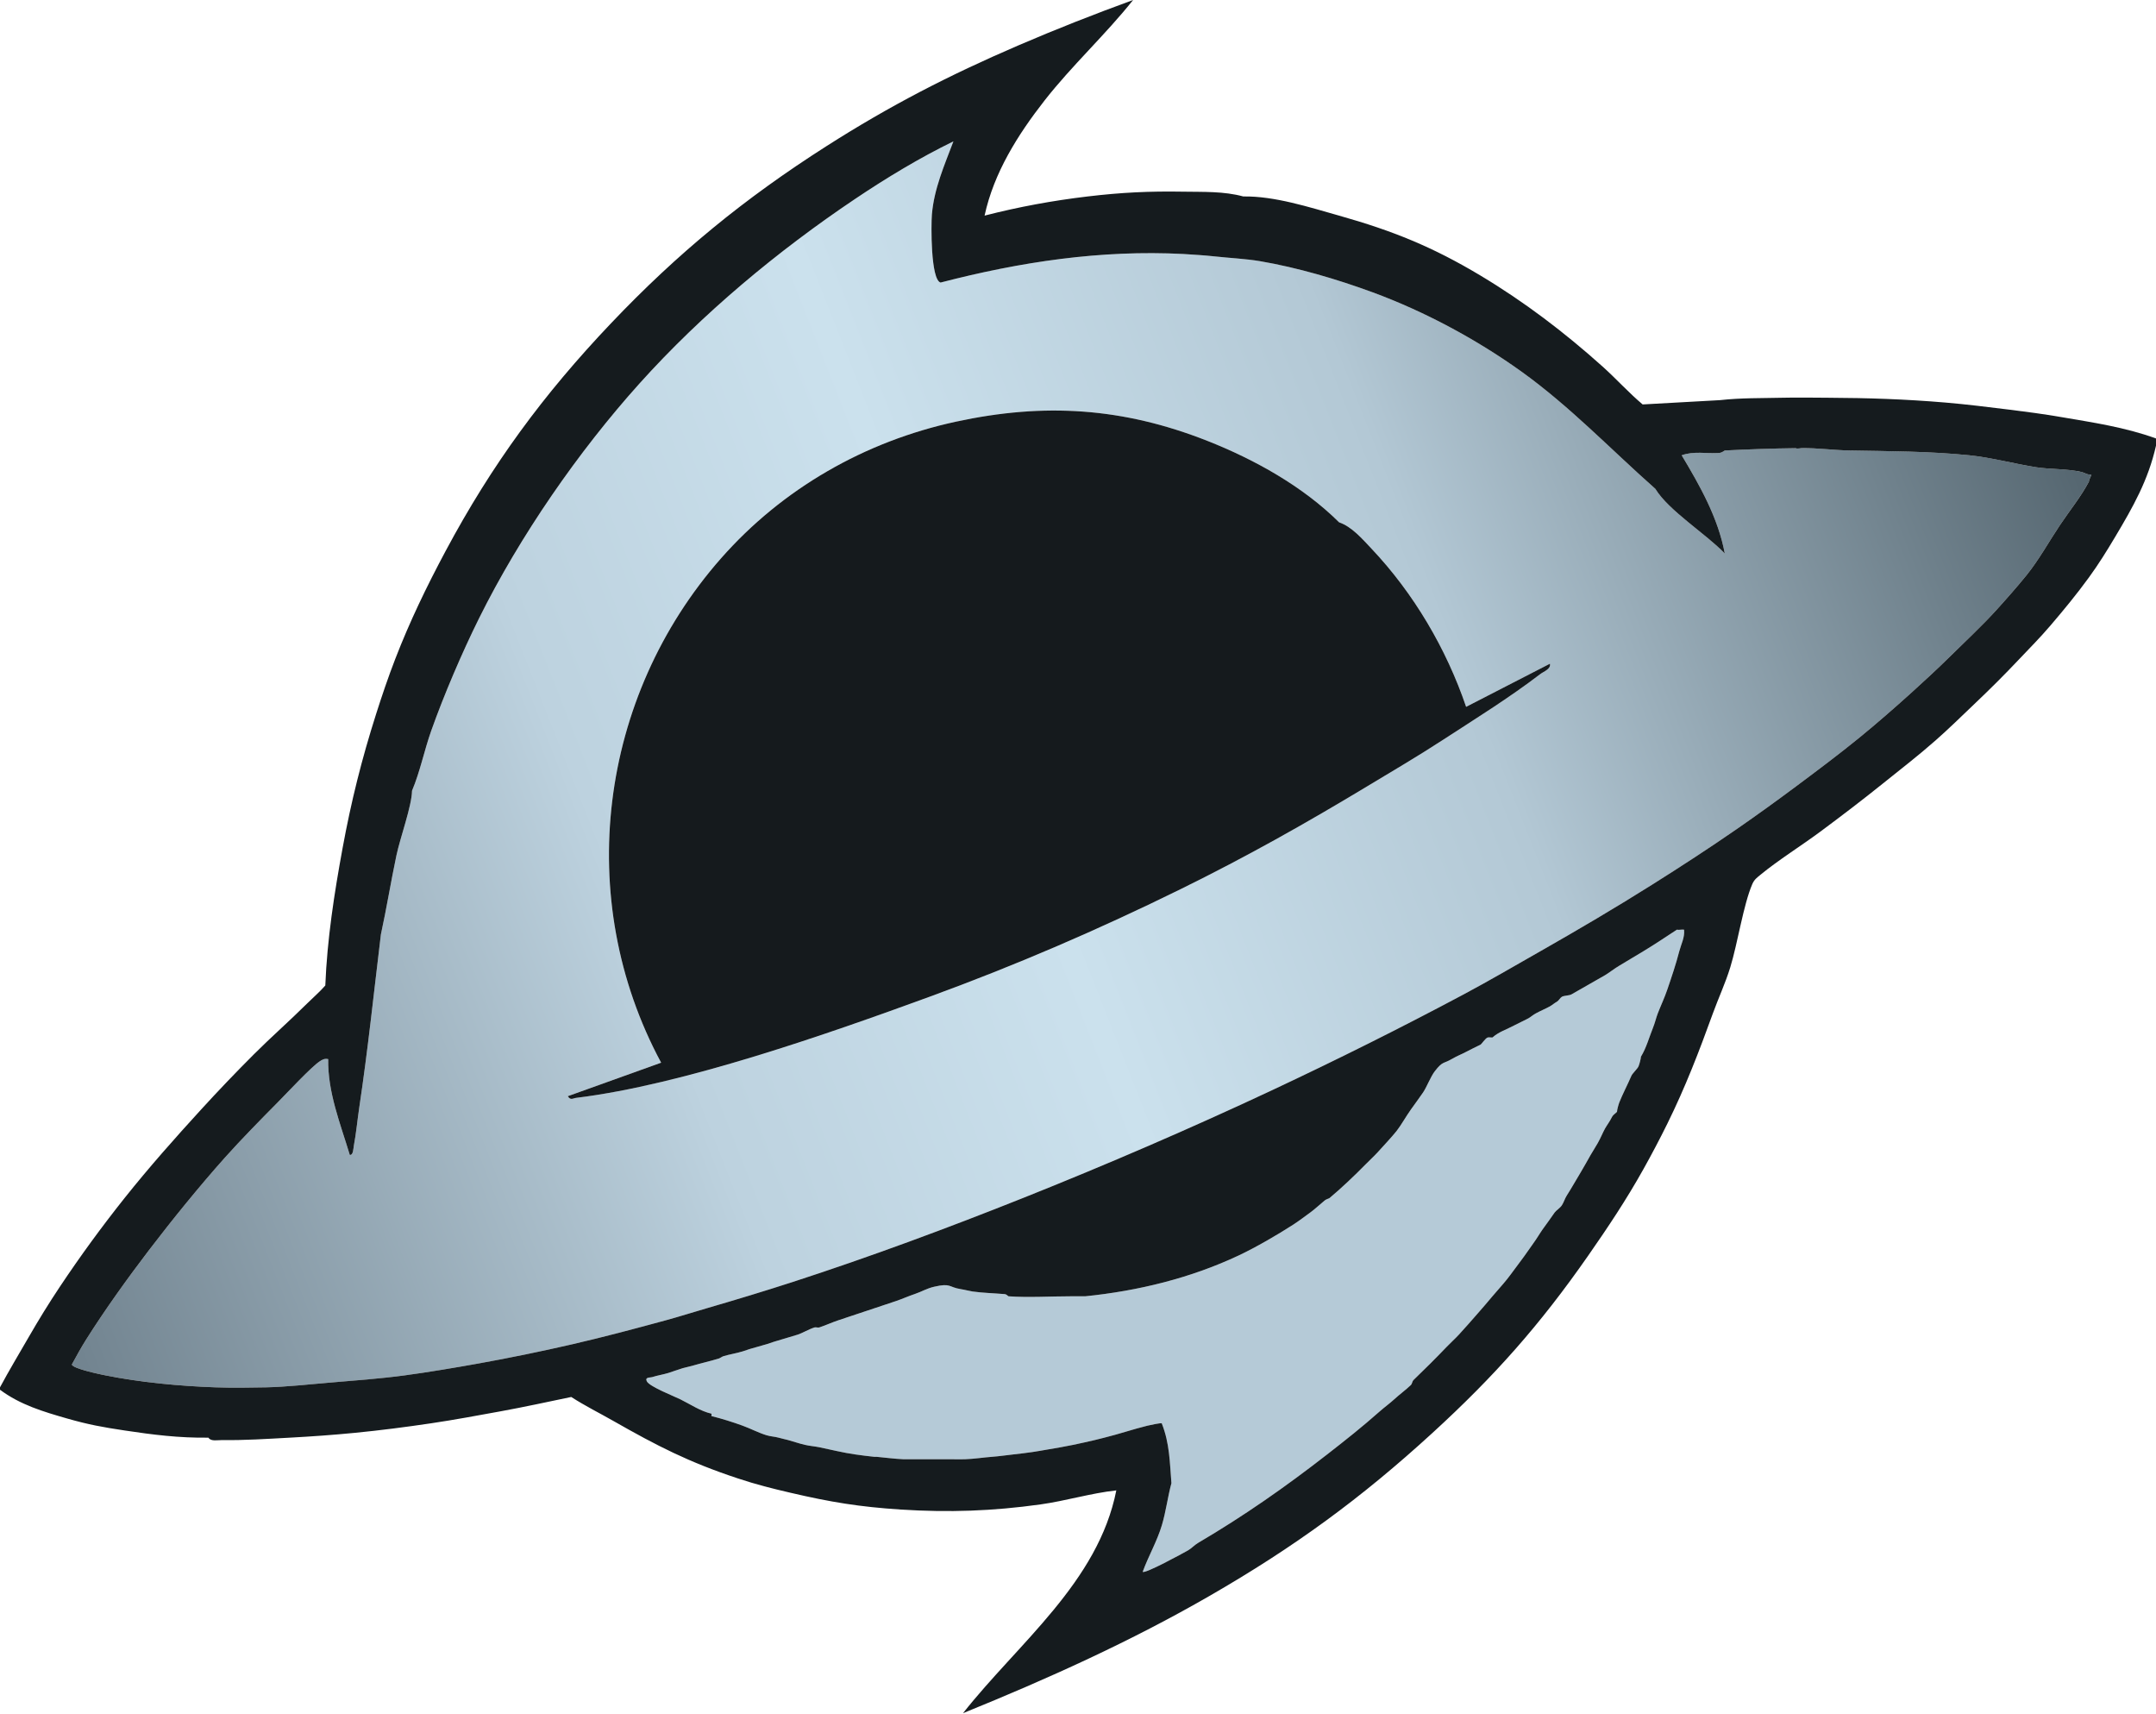
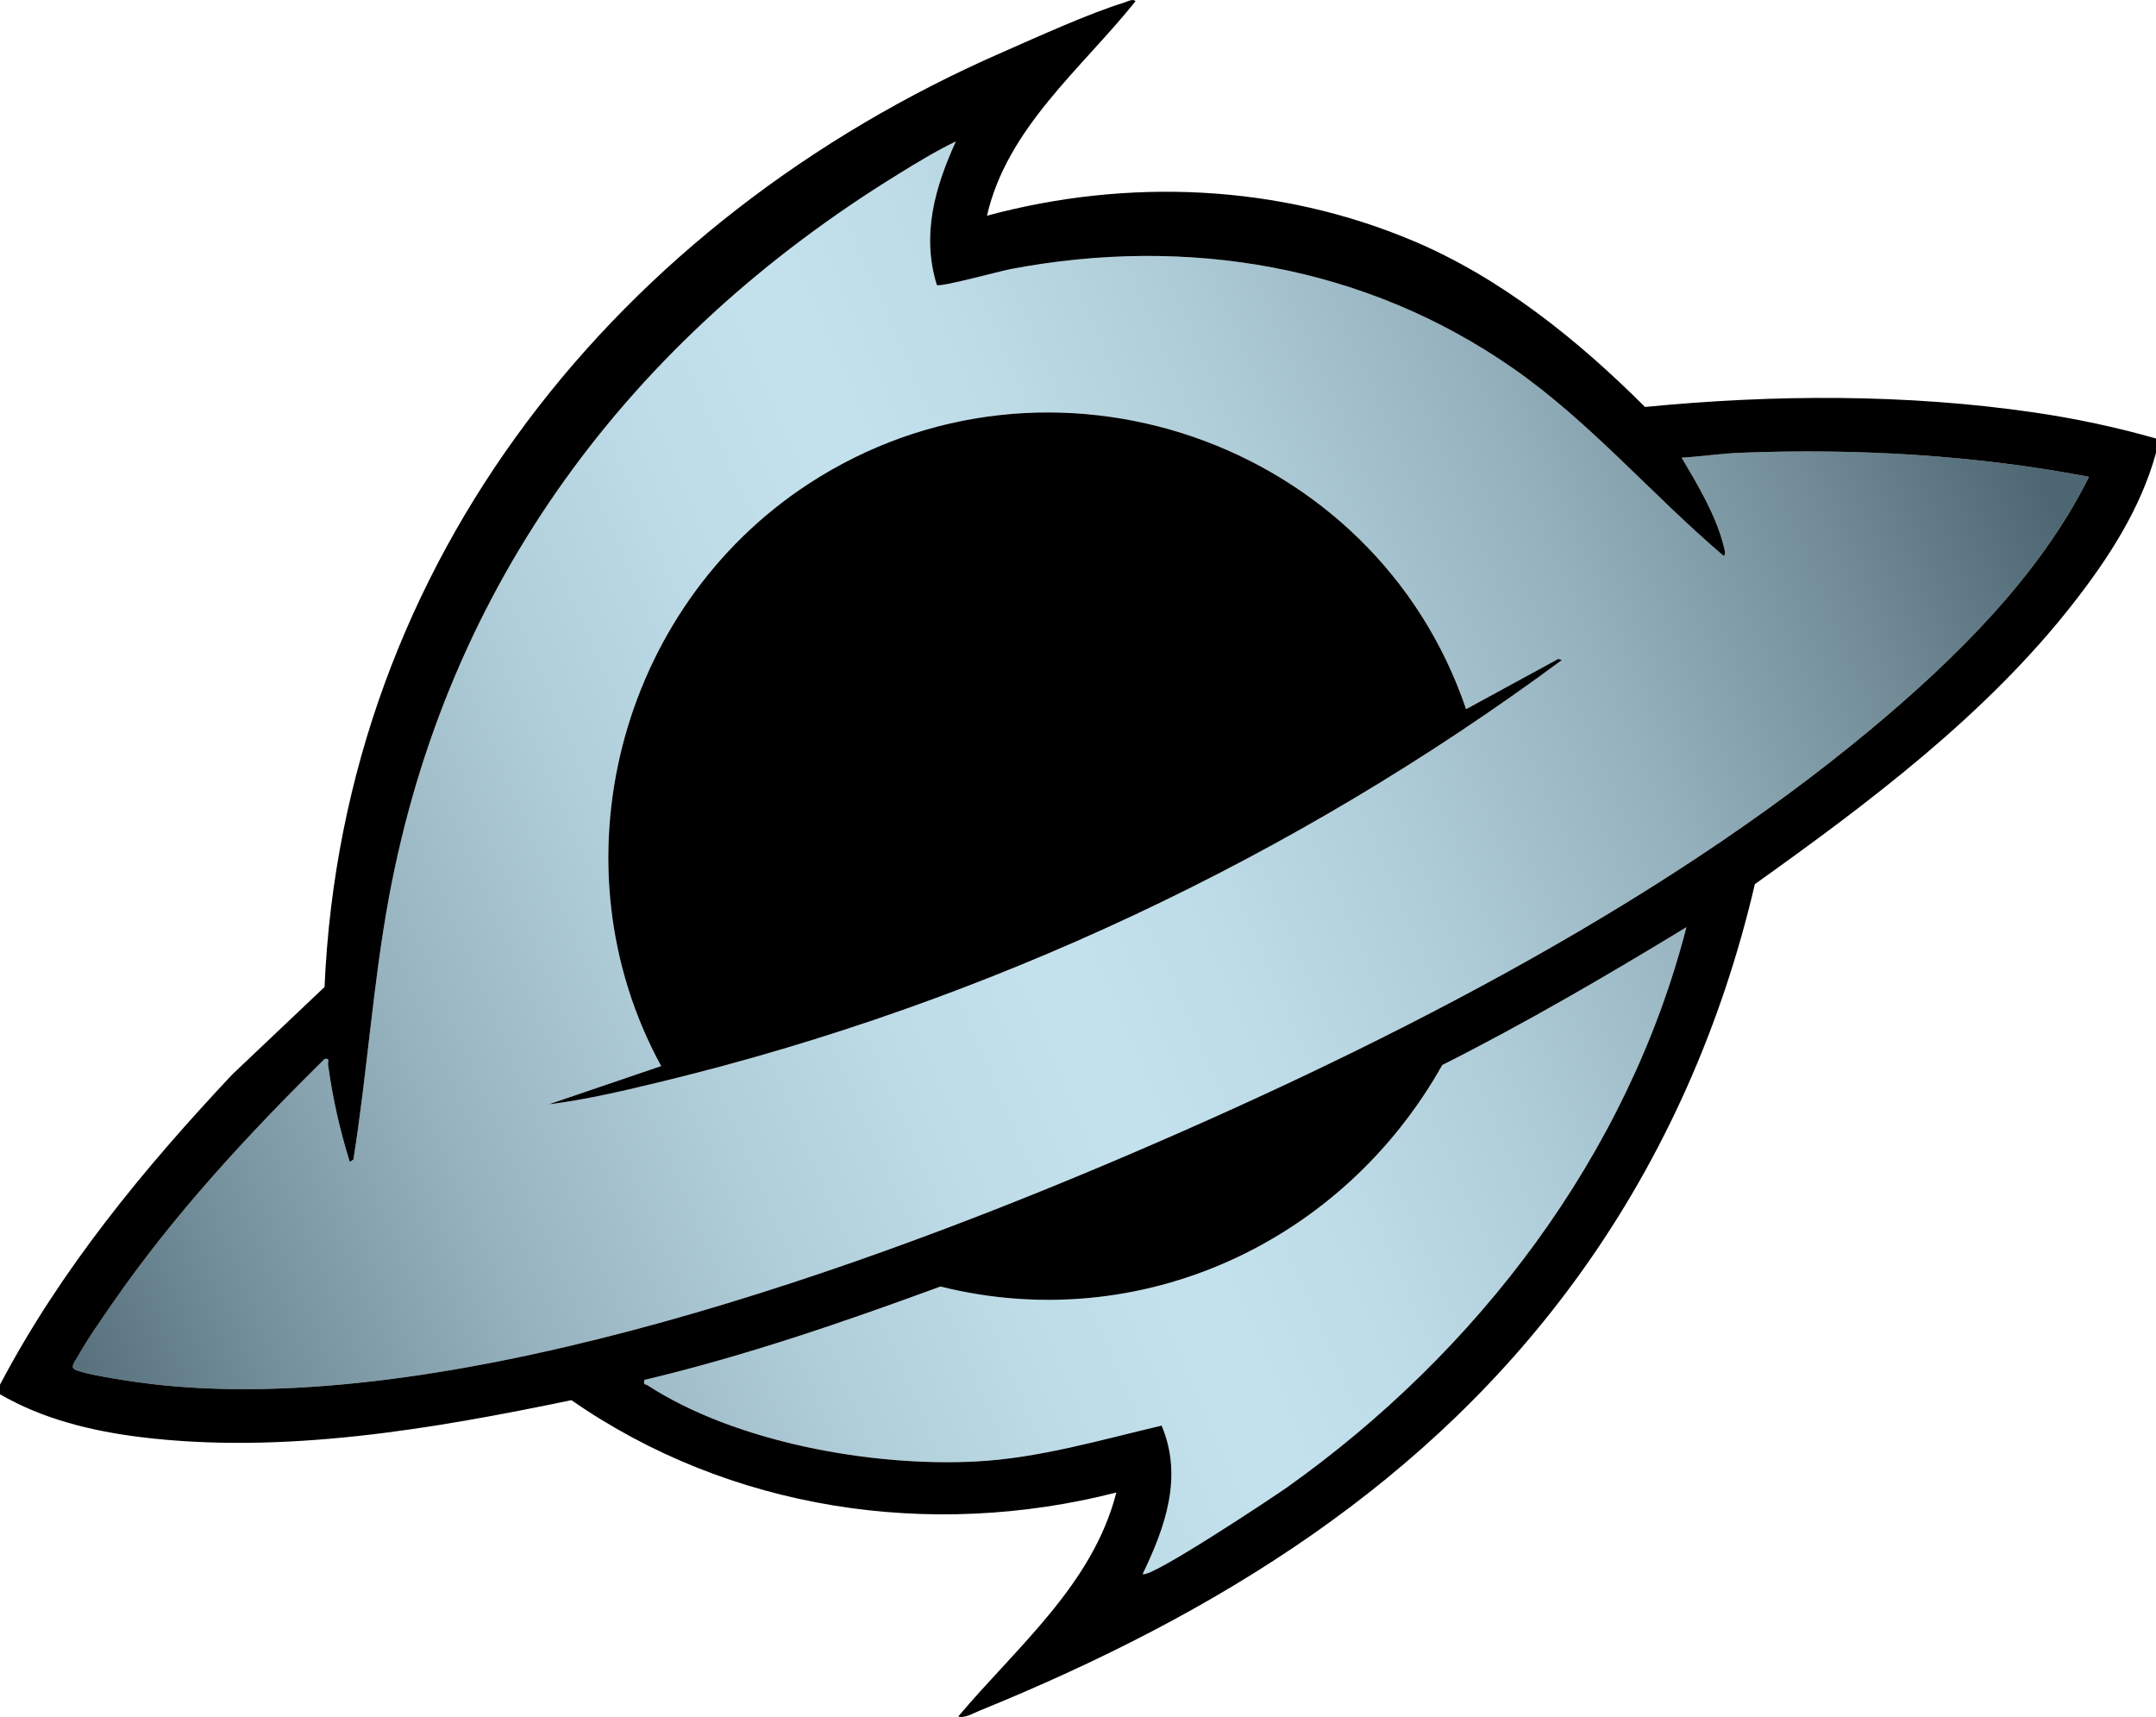
- <svg xmlns="http://www.w3.org/2000/svg" id="Layer_1" width="216" height="171.595" viewBox="0 0 216 171.595">
+ <svg xmlns="http://www.w3.org/2000/svg" id="Layer_1" width="216" height="172.018" viewBox="0 0 216 172.018">
  <defs>
-     <style>.cls-1{fill:#151a1d;}.cls-2{fill:#b5cad7;}.cls-3{fill:#151b1e;}.cls-4{fill:url(#linear-gradient);}</style>
-     <linearGradient id="linear-gradient" x1="1289.192" y1="-1487.67" x2="442.369" y2="-1820.822" gradientTransform="translate(-109.3422 -329.7199) scale(.24 -.24)" gradientUnits="userSpaceOnUse">
-       <stop offset="0" stop-color="#566771" />
-       <stop offset=".296" stop-color="#b3c8d5" />
-       <stop offset=".509" stop-color="#cbe1ed" />
-       <stop offset=".691" stop-color="#bdd2df" />
-       <stop offset="1" stop-color="#728490" />
+     <style>.cls-1{fill:url(#linear-gradient);}</style>
+     <linearGradient id="linear-gradient" x1="-1.44" y1="131.679" x2="210.326" y2="40.914" gradientUnits="userSpaceOnUse">
+       <stop offset="0" stop-color="#4d6772" />
+       <stop offset=".108" stop-color="#74909c" />
+       <stop offset=".217" stop-color="#96b3bf" />
+       <stop offset=".321" stop-color="#afcdd9" />
+       <stop offset=".414" stop-color="#bddce8" />
+       <stop offset=".488" stop-color="#c3e2ee" />
+       <stop offset=".559" stop-color="#bddce8" />
+       <stop offset=".652" stop-color="#aeccd7" />
+       <stop offset=".757" stop-color="#94b1bd" />
+       <stop offset=".87" stop-color="#718c97" />
+       <stop offset=".966" stop-color="#4d6772" />
    </linearGradient>
  </defs>
-   <path class="cls-4" d="M85.68,19.918c3.135-2.104,6.445-4.106,9.839-5.759-.901,2.389-1.94,4.735-2.155,7.323-.086,1.04-.132,6.522.867,6.816,7.975-2.068,16.049-3.289,24.329-2.86,1.057.07,2.066.124,3.12.24,1.456.16,3.148.24,4.56.48,3.747.638,7.716,1.808,11.28,3.12,5.191,1.911,10.387,4.699,14.88,7.92,4.863,3.486,8.975,7.81,13.44,11.76,1.337,2.195,5.119,4.545,6.958,6.48-.658-3.555-2.479-6.775-4.317-9.837,1.206-.443,2.489-.153,3.738-.233.309-.02.549-.248.581-.25,2.485-.122,5.256-.222,7.68-.24,1.673-.012,3.183.211,4.8.24,3.984.072,8.031.079,12,.48,2.223.225,4.559.864,6.72,1.2,1.411.22,3.052.134,4.56.48.289.066.596.314.962.243.048.044-.245.486-.242.717-.817,1.537-1.921,2.888-2.88,4.32-1.1,1.643-2.116,3.495-3.36,5.04-.937,1.164-2.188,2.577-3.12,3.6-1.324,1.454-3.125,3.147-4.56,4.56-1.24,1.221-2.548,2.433-3.84,3.6-1.69,1.527-3.516,3.122-5.28,4.56-2.01,1.638-4.16,3.247-6.24,4.8-1.963,1.466-3.986,2.925-6,4.32-2.741,1.898-5.579,3.743-8.4,5.52-3.689,2.325-7.489,4.564-11.28,6.72-2.535,1.442-5.111,2.95-7.68,4.32-6.257,3.337-12.78,6.589-19.2,9.6-8.146,3.821-16.601,7.467-24.96,10.8-7.534,3.004-15.325,5.897-23.04,8.4-2.836.92-5.777,1.808-8.64,2.64-1.349.392-2.734.833-4.08,1.2-3.059.834-6.277,1.69-9.36,2.4-3.049.702-6.283,1.369-9.36,1.92-2.431.435-4.998.871-7.44,1.2-2.436.328-4.987.515-7.44.72-2.044.171-4.457.439-6.48.48-1.664.034-3.377.056-5.04,0-3.552-.12-7.522-.495-11.04-1.2-.56-.112-3.273-.676-3.362-1.085.458-.844.932-1.705,1.442-2.515,1.84-2.92,4.141-6.13,6.24-8.88,2.372-3.107,5.119-6.496,7.68-9.36,1.589-1.777,3.587-3.812,5.28-5.52.888-.896,3.363-3.557,4.189-4.091.294-.191.477-.297.85-.227-.054,3.336,1.22,6.461,2.164,9.597.357.044.355-.645.405-.909.24-1.27.359-2.607.552-3.889.861-5.735,1.461-11.522,2.16-17.28.572-2.627,1-5.29,1.557-7.923.373-1.767,1.536-4.93,1.563-6.477.815-1.934,1.221-4.028,1.92-6,1.28-3.609,3.096-7.848,4.8-11.28,4.08-8.218,9.95-16.707,16.08-23.52,6.279-6.979,13.805-13.248,21.6-18.48h-0ZM95.76,42.238c-9.106,1.972-17.361,6.69-23.52,13.68-12.235,13.886-14.839,34.105-6.006,50.522l-9.353,3.357c.289.45.494.208.86.164,10.652-1.301,25.179-6.395,35.379-10.122,8.651-3.161,16.942-6.735,25.2-10.8,6.619-3.259,12.455-6.544,18.72-10.32,2.509-1.512,4.975-2.957,7.44-4.56,3.299-2.145,6.683-4.235,9.814-6.628.382-.292,1.093-.51.985-1.051l-8.395,4.319c-1.98-5.819-5.253-11.374-9.48-15.843-.916-.968-1.967-2.202-3.243-2.637-3.634-3.602-8.453-6.288-13.2-8.16-8.451-3.333-16.322-3.842-25.2-1.92h0Z" />
-   <path class="cls-2" d="M168,93.118c-1.105.724-2.229,1.479-3.36,2.16-.398.24-.802.481-1.2.72-.397.238-.803.486-1.2.72-.519.306-1.041.727-1.44.96-.528.309-1.161.66-1.68.96-.532.307-1.162.665-1.68.96-.226.129-.73.11-.96.24-.165.093-.319.389-.48.48-.278.157-.508.361-.72.48-.412.231-.928.436-1.44.72-.28.156-.513.366-.72.48-.418.23-.944.454-1.44.72-.718.385-1.555.649-2.16,1.2-.152.006-.375-.035-.48,0-.231.077-.603.662-.72.72-.5.246-.944.456-1.44.72-.479.255-.879.392-1.44.72-.84.492-.896.191-1.68,1.2-.444.571-.823,1.614-1.2,2.16-.386.559-.803,1.127-1.2,1.68-.459.639-1.022,1.634-1.44,2.16-.457.576-1.381,1.567-1.92,2.16-.321.353-.824.816-1.2,1.2-1.058,1.081-2.441,2.395-3.6,3.36-.072.06-.306.099-.48.24-.479.387-.944.839-1.44,1.2-.528.384-1.146.854-1.68,1.2-1.601,1.038-3.803,2.312-5.52,3.12-4.808,2.262-10.072,3.545-15.36,4.08-.157.016-.322-.015-.48,0h-.96c-2.008,0-4.273.143-6.24,0-.042-.003-.188-.202-.385-.218-1.006-.085-2.248-.122-3.215-.262-.311-.045-.765-.172-1.2-.24-1.218-.191-.95-.628-2.64-.24-.769.177-1.263.5-1.92.72-.668.224-1.315.516-1.92.72-.479.162-.961.317-1.44.48-.477.162-.962.32-1.44.48-.479.161-.962.32-1.44.48-.479.16-.962.322-1.44.48-.653.215-1.274.509-1.92.72-.129.042-.351-.042-.48,0-.629.204-1.193.563-1.68.72-.784.253-1.607.469-2.4.72-.242.077-.481.165-.72.24-.545.171-1.123.307-1.68.48-.243.075-.481.166-.72.24-.625.193-1.294.29-1.92.48-.161.049-.319.191-.48.24-.867.262-1.769.463-2.64.72-.315.093-.644.147-.96.24-.476.14-.956.332-1.44.48-.531.163-1.098.244-1.629.417-.187.061-.749-.019-.529.42.267.532,2.725,1.492,3.358,1.803,1.013.498,1.989,1.177,3.12,1.44.028.068-.029.172,0,.24,1.034.255,2.122.598,3.12.96.793.288,1.582.709,2.4.96.406.125.841.137,1.2.24.327.094.638.154.96.24.57.151,1.045.334,1.68.48.506.116.979.147,1.44.24,1.22.247,2.348.545,3.6.72.648.091,1.265.175,1.92.24.079.008.161-.007.24,0,.91.082,1.701.198,2.64.24.319.014.641-.01.96,0,.558.018,1.121-.005,1.68,0,.559.005,1.121.006,1.68,0,.638-.007,1.283.023,1.92,0,.909-.033,1.816-.179,2.64-.24.75-.056,1.473-.163,2.16-.24.663-.074,1.296-.149,1.92-.24.502-.073.953-.158,1.44-.24.94-.158,1.702-.287,2.64-.48.741-.152,1.429-.311,2.16-.48.334-.077.638-.161.96-.24,1.463-.358,2.885-.849,4.32-1.2.246-.06,1.346-.295,1.431-.235.803,2.029.798,3.906.969,5.995-.378,1.393-.541,2.813-.956,4.204-.487,1.631-1.347,3.088-1.923,4.675.233.219,4.005-1.843,4.559-2.159.309-.176.654-.54.96-.72,4.628-2.723,8.754-5.607,12.96-8.88,1.9-1.478,3.457-2.711,5.28-4.32.464-.41.981-.78,1.44-1.2.533-.488,1.157-.943,1.68-1.44.1-.095.14-.384.24-.48,1.158-1.114,2.249-2.198,3.36-3.36.383-.401.783-.749,1.2-1.2.666-.72,1.276-1.426,1.92-2.16.494-.563.96-1.105,1.44-1.68.472-.565.978-1.1,1.44-1.68.503-.632.953-1.283,1.44-1.92.425-.557.793-1.122,1.2-1.68.391-.536.639-.984.96-1.44.382-.542.81-1.101,1.2-1.68.123-.183.527-.427.72-.72.19-.288.293-.668.48-.96.51-.797.953-1.598,1.44-2.4.346-.57.64-1.129.96-1.68.235-.404.482-.779.72-1.2.297-.526.482-1.01.72-1.44.204-.368.436-.632.72-1.2.081-.163.348-.328.48-.48.001-.199.157-.749.24-.96.285-.728.843-1.805,1.2-2.64.108-.251.621-.712.72-.96.089-.223.226-.731.24-.96.542-.891.813-1.918,1.2-2.88.222-.553.314-1.011.48-1.44.302-.78.671-1.556.96-2.4.442-1.293.855-2.512,1.2-3.84.184-.708.561-1.384.48-2.159-.227-.038-.52.047-.72-.001l-0-0Z" />
-   <path class="cls-1" d="M155.279,66.479l-8.395,4.319c-1.98-5.82-5.253-11.374-9.48-15.843-.916-.968-1.968-2.202-3.243-2.637-3.634-3.602-8.453-6.288-13.2-8.16-8.451-3.333-16.322-3.842-25.2-1.92-9.106,1.972-17.361,6.69-23.52,13.68-12.235,13.886-14.839,34.105-6.005,50.522l-9.353,3.357c.289.45.494.208.86.164,10.652-1.301,25.179-6.395,35.379-10.122,8.651-3.161,16.942-6.735,25.2-10.8,6.619-3.259,12.455-6.544,18.72-10.32,2.509-1.512,4.975-2.957,7.44-4.56,3.299-2.145,6.683-4.235,9.814-6.628.382-.292,1.093-.51.985-1.051Z" />
-   <path class="cls-3" d="M206.4,41.758c-1.649-.282-3.328-.51-5.04-.72-2.166-.265-4.307-.537-6.48-.72-4.025-.339-7.719-.461-11.76-.48-1.514-.007-3.047-.035-4.56,0-2.071.048-4.181.008-6.24.24l-7.751.431c-1.403-1.18-2.649-2.571-4.009-3.791-3.823-3.428-7.829-6.477-12.24-9.12-4.79-2.87-8.785-4.484-14.16-6-2.965-.836-6.48-1.975-9.6-1.92-1.95-.532-4.003-.446-6-.48-3.425-.059-6.22.079-9.6.48-3.498.415-6.906,1.042-10.319,1.918.928-4.295,3.331-8.103,5.999-11.518,2.745-3.513,6.101-6.586,8.88-10.078-3.872,1.411-7.736,2.929-11.52,4.558-6.94,2.987-12.834,6.019-19.2,10.08-8.225,5.247-14.883,10.691-21.6,17.76-6.763,7.117-11.92,14.121-16.56,22.8-1.896,3.547-3.585,7.039-5.04,10.8-.709,1.832-1.324,3.648-1.92,5.52-1.447,4.546-2.496,8.737-3.36,13.44-.835,4.548-1.543,9.113-1.729,13.751-.58.66-1.247,1.23-1.871,1.849-1.725,1.715-3.555,3.315-5.28,5.04-1.809,1.809-3.55,3.627-5.28,5.52-2.652,2.901-5.227,5.8-7.68,8.88-2.297,2.885-4.433,5.811-6.48,8.88-1.121,1.681-2.11,3.29-3.12,5.04-.966,1.674-1.965,3.336-2.88,5.04v.24c2.018,1.507,4.335,2.196,6.72,2.88,2.146.615,3.562.869,5.76,1.2,2.844.428,5.447.758,8.4.72.25.398.911.239,1.317.244,2.35.029,4.518-.119,6.843-.244,2.178-.117,4.312-.269,6.48-.48,2.582-.251,5.117-.58,7.68-.96,2.338-.347,4.639-.778,6.96-1.2,2.367-.43,4.716-.946,7.072-1.435,1.357.879,2.809,1.598,4.208,2.395,4.402,2.508,7.568,4.136,12.48,5.76,1.93.638,3.338.986,5.28,1.44,4.004.936,6.919,1.414,11.04,1.68,4.815.31,9.208.156,14.006-.514,2.551-.356,5.031-1.124,7.593-1.405-1.822,9.203-9.825,15.292-15.359,22.316,8.475-3.438,16.798-7.19,24.72-11.758,8.469-4.883,15.123-9.733,22.32-16.32,6.226-5.699,10.751-10.803,15.6-17.76,1.987-2.851,3.815-5.59,5.52-8.64.841-1.505,1.637-3.013,2.4-4.56,1.813-3.675,3.171-7.203,4.56-11.04.552-1.525,1.252-3.024,1.744-4.616.745-2.411,1.316-6.283,2.211-8.348.207-.476.475-.649.845-.956,1.686-1.396,4.134-2.933,6-4.32,2.152-1.6,4.148-3.118,6.24-4.8,1.796-1.444,3.537-2.783,5.28-4.32,1.389-1.225,2.522-2.346,3.84-3.6,1.675-1.594,2.972-2.881,4.56-4.56,1.109-1.173,2.042-2.099,3.12-3.36,1.344-1.573,2.616-3.119,3.84-4.8.98-1.346,1.789-2.652,2.64-4.08,1.771-2.971,3.301-5.657,4.08-9.12v-.72c-3.112-1.132-6.356-1.604-9.6-2.16l0.0 0ZM167.04,99.118c-.289.844-.658,1.62-.96,2.4-.166.429-.258.887-.48,1.44-.387.962-.658,1.989-1.2,2.88-.014.229-.151.737-.24.96-.099.248-.612.709-.72.96-.357.835-.915,1.912-1.2,2.64-.083.211-.239.761-.24.96-.132.152-.399.317-.48.48-.284.568-.516.832-.72,1.2-.238.43-.423.914-.72,1.44-.238.421-.485.796-.72,1.2-.32.551-.614,1.11-.96,1.68-.487.802-.93,1.604-1.44,2.4-.187.292-.29.672-.48.96-.193.293-.597.537-.72.72-.39.579-.818,1.138-1.2,1.68-.321.456-.569.904-.96,1.44-.407.558-.775,1.123-1.2,1.68-.487.637-.937,1.288-1.44,1.92-.462.58-.968,1.115-1.44,1.68-.48.575-.946,1.117-1.44,1.68-.644.734-1.254,1.44-1.92,2.16-.417.451-.817.799-1.2,1.2-1.111,1.162-2.202,2.246-3.36,3.36-.1.096-.14.385-.24.48-.523.497-1.147.952-1.68,1.44-.459.42-.976.79-1.44,1.2-1.823,1.609-3.38,2.842-5.28,4.32-4.206,3.273-8.332,6.157-12.96,8.88-.306.18-.651.544-.96.72-.554.315-4.326,2.377-4.559,2.159.576-1.587,1.436-3.044,1.923-4.675.415-1.391.578-2.811.956-4.204-.171-2.089-.166-3.967-.969-5.995-.085-.06-1.185.175-1.431.235-1.435.351-2.857.842-4.32,1.2-.322.079-.626.163-.96.24-.731.169-1.419.328-2.16.48-.938.193-1.7.322-2.64.48-.487.082-.938.167-1.44.24-.624.091-1.257.166-1.92.24-.687.077-1.41.184-2.16.24-.824.061-1.731.207-2.64.24-.637.023-1.282-.007-1.92,0-.559.006-1.121.005-1.68,0-.559-.005-1.122.018-1.68,0-.319-.01-.641.014-.96,0-.938-.042-1.73-.158-2.64-.24-.079-.007-.161.008-.24,0-.655-.065-1.272-.149-1.92-.24-1.252-.175-2.38-.473-3.6-.72-.461-.093-.934-.124-1.44-.24-.635-.146-1.11-.328-1.68-.48-.322-.086-.633-.146-.96-.24-.359-.103-.794-.115-1.2-.24-.818-.251-1.607-.672-2.4-.96-.998-.362-2.086-.705-3.12-.96-.029-.068.028-.172,0-.24-1.131-.263-2.107-.942-3.12-1.44-.634-.312-3.091-1.271-3.358-1.803-.22-.439.342-.359.529-.42.531-.173,1.098-.254,1.629-.417.484-.148.964-.34,1.44-.48.316-.093.645-.147.96-.24.871-.257,1.773-.458,2.64-.72.161-.049.319-.191.48-.24.626-.19,1.295-.288,1.92-.48.239-.074.477-.164.72-.24.557-.173,1.135-.309,1.68-.48.239-.075.478-.163.72-.24.793-.251,1.616-.467,2.4-.72.487-.157,1.051-.516,1.68-.72.129-.042.351.042.48,0,.646-.211,1.267-.505,1.92-.72.478-.158.961-.32,1.44-.48.478-.16.961-.319,1.44-.48.478-.16.963-.318,1.44-.48.479-.163.961-.318,1.44-.48.605-.204,1.252-.496,1.92-.72.657-.22,1.151-.543,1.92-.72,1.69-.388,1.422.049,2.64.24.435.068.889.195,1.2.24.967.14,2.209.176,3.215.262.198.017.343.215.385.218,1.967.143,4.232,0,6.24,0h.96c.158-.015.323.016.48,0,5.288-.535,10.552-1.818,15.36-4.08,1.717-.808,3.919-2.082,5.52-3.12.534-.346,1.152-.816,1.68-1.2.496-.361.961-.813,1.44-1.2.174-.141.408-.18.48-.24,1.159-.965,2.542-2.279,3.6-3.36.376-.384.879-.847,1.2-1.2.539-.593,1.463-1.584,1.92-2.16.418-.526.981-1.521,1.44-2.16.397-.553.814-1.121,1.2-1.68.377-.546.756-1.589,1.2-2.16.784-1.009.84-.708,1.68-1.2.561-.328.961-.465,1.44-.72.496-.264.94-.474,1.44-.72.117-.058.489-.643.72-.72.105-.035.328.006.48,0,.605-.551,1.442-.815,2.16-1.2.496-.266,1.022-.49,1.44-.72.207-.114.44-.324.72-.48.512-.284,1.028-.489,1.44-.72.212-.119.442-.323.72-.48.161-.091.315-.387.48-.48.23-.13.734-.111.96-.24.518-.295,1.148-.653,1.68-.96.519-.3,1.152-.651,1.68-.96.399-.233.921-.654,1.44-.96.397-.234.803-.482,1.2-.72.399-.239.802-.48,1.2-.72,1.131-.681,2.255-1.436,3.36-2.16.2.048.494-.037.72.001.081.775-.296,1.451-.48,2.159-.345,1.328-.758,2.547-1.2,3.84l0.0 0ZM206.4,52.558c-1.1,1.643-2.116,3.495-3.36,5.04-.937,1.164-2.188,2.577-3.12,3.6-1.324,1.454-3.125,3.147-4.56,4.56-1.24,1.221-2.548,2.433-3.84,3.6-1.69,1.527-3.516,3.123-5.28,4.56-2.01,1.638-4.16,3.247-6.24,4.8-1.963,1.466-3.986,2.925-6,4.32-2.741,1.898-5.579,3.743-8.4,5.52-3.689,2.325-7.489,4.564-11.28,6.72-2.535,1.442-5.111,2.95-7.68,4.32-6.257,3.337-12.78,6.589-19.2,9.6-8.146,3.821-16.601,7.467-24.96,10.8-7.534,3.004-15.325,5.897-23.04,8.4-2.836.92-5.777,1.808-8.64,2.64-1.349.392-2.734.833-4.08,1.2-3.059.834-6.277,1.69-9.36,2.4-3.049.702-6.283,1.369-9.36,1.92-2.431.435-4.998.871-7.44,1.2-2.436.328-4.987.515-7.44.72-2.044.171-4.457.439-6.48.48-1.664.034-3.377.056-5.04,0-3.552-.12-7.522-.495-11.04-1.2-.56-.112-3.273-.676-3.362-1.085.458-.844.932-1.705,1.442-2.515,1.84-2.92,4.141-6.13,6.24-8.88,2.372-3.107,5.119-6.496,7.68-9.36,1.589-1.777,3.587-3.812,5.28-5.52.888-.896,3.363-3.557,4.189-4.091.294-.191.477-.297.85-.227-.054,3.336,1.22,6.461,2.164,9.597.357.044.355-.645.405-.909.24-1.27.359-2.607.552-3.889.861-5.735,1.461-11.522,2.16-17.28.572-2.627,1-5.29,1.557-7.923.373-1.767,1.536-4.93,1.563-6.477.815-1.934,1.221-4.028,1.92-6,1.28-3.609,3.096-7.848,4.8-11.28,4.08-8.218,9.95-16.707,16.08-23.52,6.279-6.979,13.805-13.248,21.6-18.48,3.135-2.104,6.445-4.106,9.839-5.759-.901,2.389-1.94,4.735-2.155,7.323-.086,1.04-.132,6.522.867,6.817,7.975-2.068,16.049-3.289,24.329-2.86,1.057.07,2.066.124,3.12.24,1.456.16,3.148.24,4.56.48,3.747.638,7.716,1.808,11.28,3.12,5.191,1.911,10.387,4.699,14.88,7.92,4.863,3.486,8.975,7.81,13.44,11.76,1.337,2.195,5.119,4.545,6.958,6.48-.658-3.555-2.479-6.775-4.317-9.837,1.206-.443,2.489-.153,3.738-.233.309-.02.549-.248.581-.25,2.292-.113,4.815-.204,7.096-.231.084.046.245.047.584-.009,1.673-.012,3.183.211,4.8.24,3.984.072,8.031.079,12,.48,2.223.225,4.559.864,6.72,1.2,1.411.22,3.052.134,4.56.48.289.066.596.314.962.243.048.044-.245.486-.242.717-.818,1.537-1.921,2.888-2.88,4.32l-0-0Z" />
+   <path class="cls-1" d="M95.759,14.171c-2.098,4.619-3.458,9.34-1.902,14.38.299.254,6.37-1.4,7.373-1.591,17.696-3.368,35.577-.375,50.383,9.956,7.742,5.403,13.908,12.686,21.068,18.772.28-.15.072-.715.009-.969-.759-3.069-2.615-6.166-4.21-8.868,1.901-.111,3.986-.419,5.87-.492,11.625-.453,23.531.225,34.93,2.412-4.875,9.845-13.355,18.198-21.726,25.192-21.732,18.156-50.404,32.542-76.442,43.558-26.885,11.376-68.365,26.11-97.513,21.929-1.176-.169-5.362-.796-6.162-1.28-.4-.242.152-.907.29-1.155.972-1.76,2.347-3.707,3.5-5.38,6.135-8.9,13.617-16.978,21.296-24.545.572-.103.299.261.346.605.462,3.361,1.168,6.485,2.173,9.713l.362-.236c1.387-8.709,1.953-17.537,3.551-26.209,5.799-31.462,24.125-55.951,51.065-72.535,1.865-1.148,3.762-2.311,5.738-3.259ZM146.883,71.05c-9.138-26.96-41.835-38.277-65.89-22.566-19.059,12.447-25.735,38.211-14.754,58.324l-11.279,3.84c3.846-.484,7.698-1.403,11.475-2.321,32.436-7.882,63.293-22.405,90.042-42.198l-.354-.115-9.242,5.036ZM128.956,149.005c19.067-13.549,34.118-33.244,40.002-56.115-7.997,4.868-16.096,9.592-24.464,13.814-9.974,17.753-30.189,27.194-50.272,22.189-9.728,3.572-19.567,6.958-29.662,9.358-.118.563.077.385.31.537,8.846,5.735,22.53,8.182,32.941,7.632,6.331-.335,12.451-2.159,18.57-3.592,2.162,5.139.365,10.148-1.899,14.861.598.597,13.216-7.789,14.474-8.683Z" />
+   <path d="M0,138.73c6.065-11.534,14.393-21.636,23.274-31.086l9.241-8.759c1.872-42.87,29.564-76.882,67.883-93.637,3.615-1.581,8.612-3.873,12.275-5.005.287-.089.864-.423,1.086-.114-5.393,6.743-12.862,12.676-14.877,21.48,14.129-3.802,29.199-3.172,42.711,2.529,8.8,3.713,16.514,9.943,23.215,16.635,12.927-1.262,26.17-1.324,39.033.557,4.108.601,8.172,1.471,12.16,2.6v1.44c-1.539,5.604-4.76,10.556-8.305,15.095-8.707,11.149-20.448,19.952-31.884,28.116-3.273,14.036-9.068,27.254-17.455,38.945-15.155,21.124-36.507,34.218-60.274,43.886-.588.239-1.457.764-2.081.559,5.88-6.986,13.487-13.221,15.839-22.439-18.677,4.772-38.742,1.759-54.594-9.254-13.943,2.901-28.899,5.464-43.175,3.701-4.89-.604-9.796-1.806-14.071-4.289v-.96ZM95.759,14.171c-1.976.948-3.873,2.111-5.738,3.259-26.94,16.585-45.266,41.073-51.065,72.535-1.598,8.672-2.164,17.5-3.551,26.209l-.362.236c-1.005-3.228-1.711-6.352-2.173-9.713-.047-.343.226-.708-.346-.605-7.68,7.567-15.162,15.645-21.296,24.545-1.153,1.673-2.527,3.62-3.5,5.38-.137.248-.69.913-.29,1.155.8.484,4.986,1.111,6.162,1.28,29.148,4.18,70.628-10.554,97.513-21.929,26.037-11.017,54.71-25.402,76.442-43.558,8.371-6.994,16.851-15.347,21.726-25.192-11.399-2.187-23.305-2.865-34.93-2.412-1.884.073-3.969.382-5.87.492,1.595,2.701,3.451,5.798,4.21,8.868.063.254.271.819-.009.969-7.16-6.086-13.326-13.369-21.068-18.772-14.806-10.332-32.687-13.325-50.383-9.956-1.004.191-7.074,1.845-7.373,1.591-1.556-5.041-.196-9.761,1.902-14.38ZM114.481,157.689c.598.597,13.216-7.789,14.474-8.683,19.067-13.549,34.118-33.244,40.002-56.115-7.997,4.868-16.096,9.592-24.464,13.814-9.974,17.753-30.189,27.194-50.272,22.189-9.728,3.572-19.567,6.958-29.662,9.358-.118.563.077.385.31.537,8.846,5.735,22.53,8.182,32.941,7.632,6.331-.335,12.451-2.159,18.57-3.592,2.162,5.139.365,10.148-1.899,14.861ZM80.993,48.483c-19.059,12.447-25.735,38.211-14.754,58.324l-11.279,3.84c3.846-.484,7.698-1.403,11.475-2.321,32.436-7.882,63.293-22.405,90.042-42.198l-.354-.115-9.242,5.036c-9.138-26.96-41.835-38.277-65.89-22.566Z" />
</svg>
